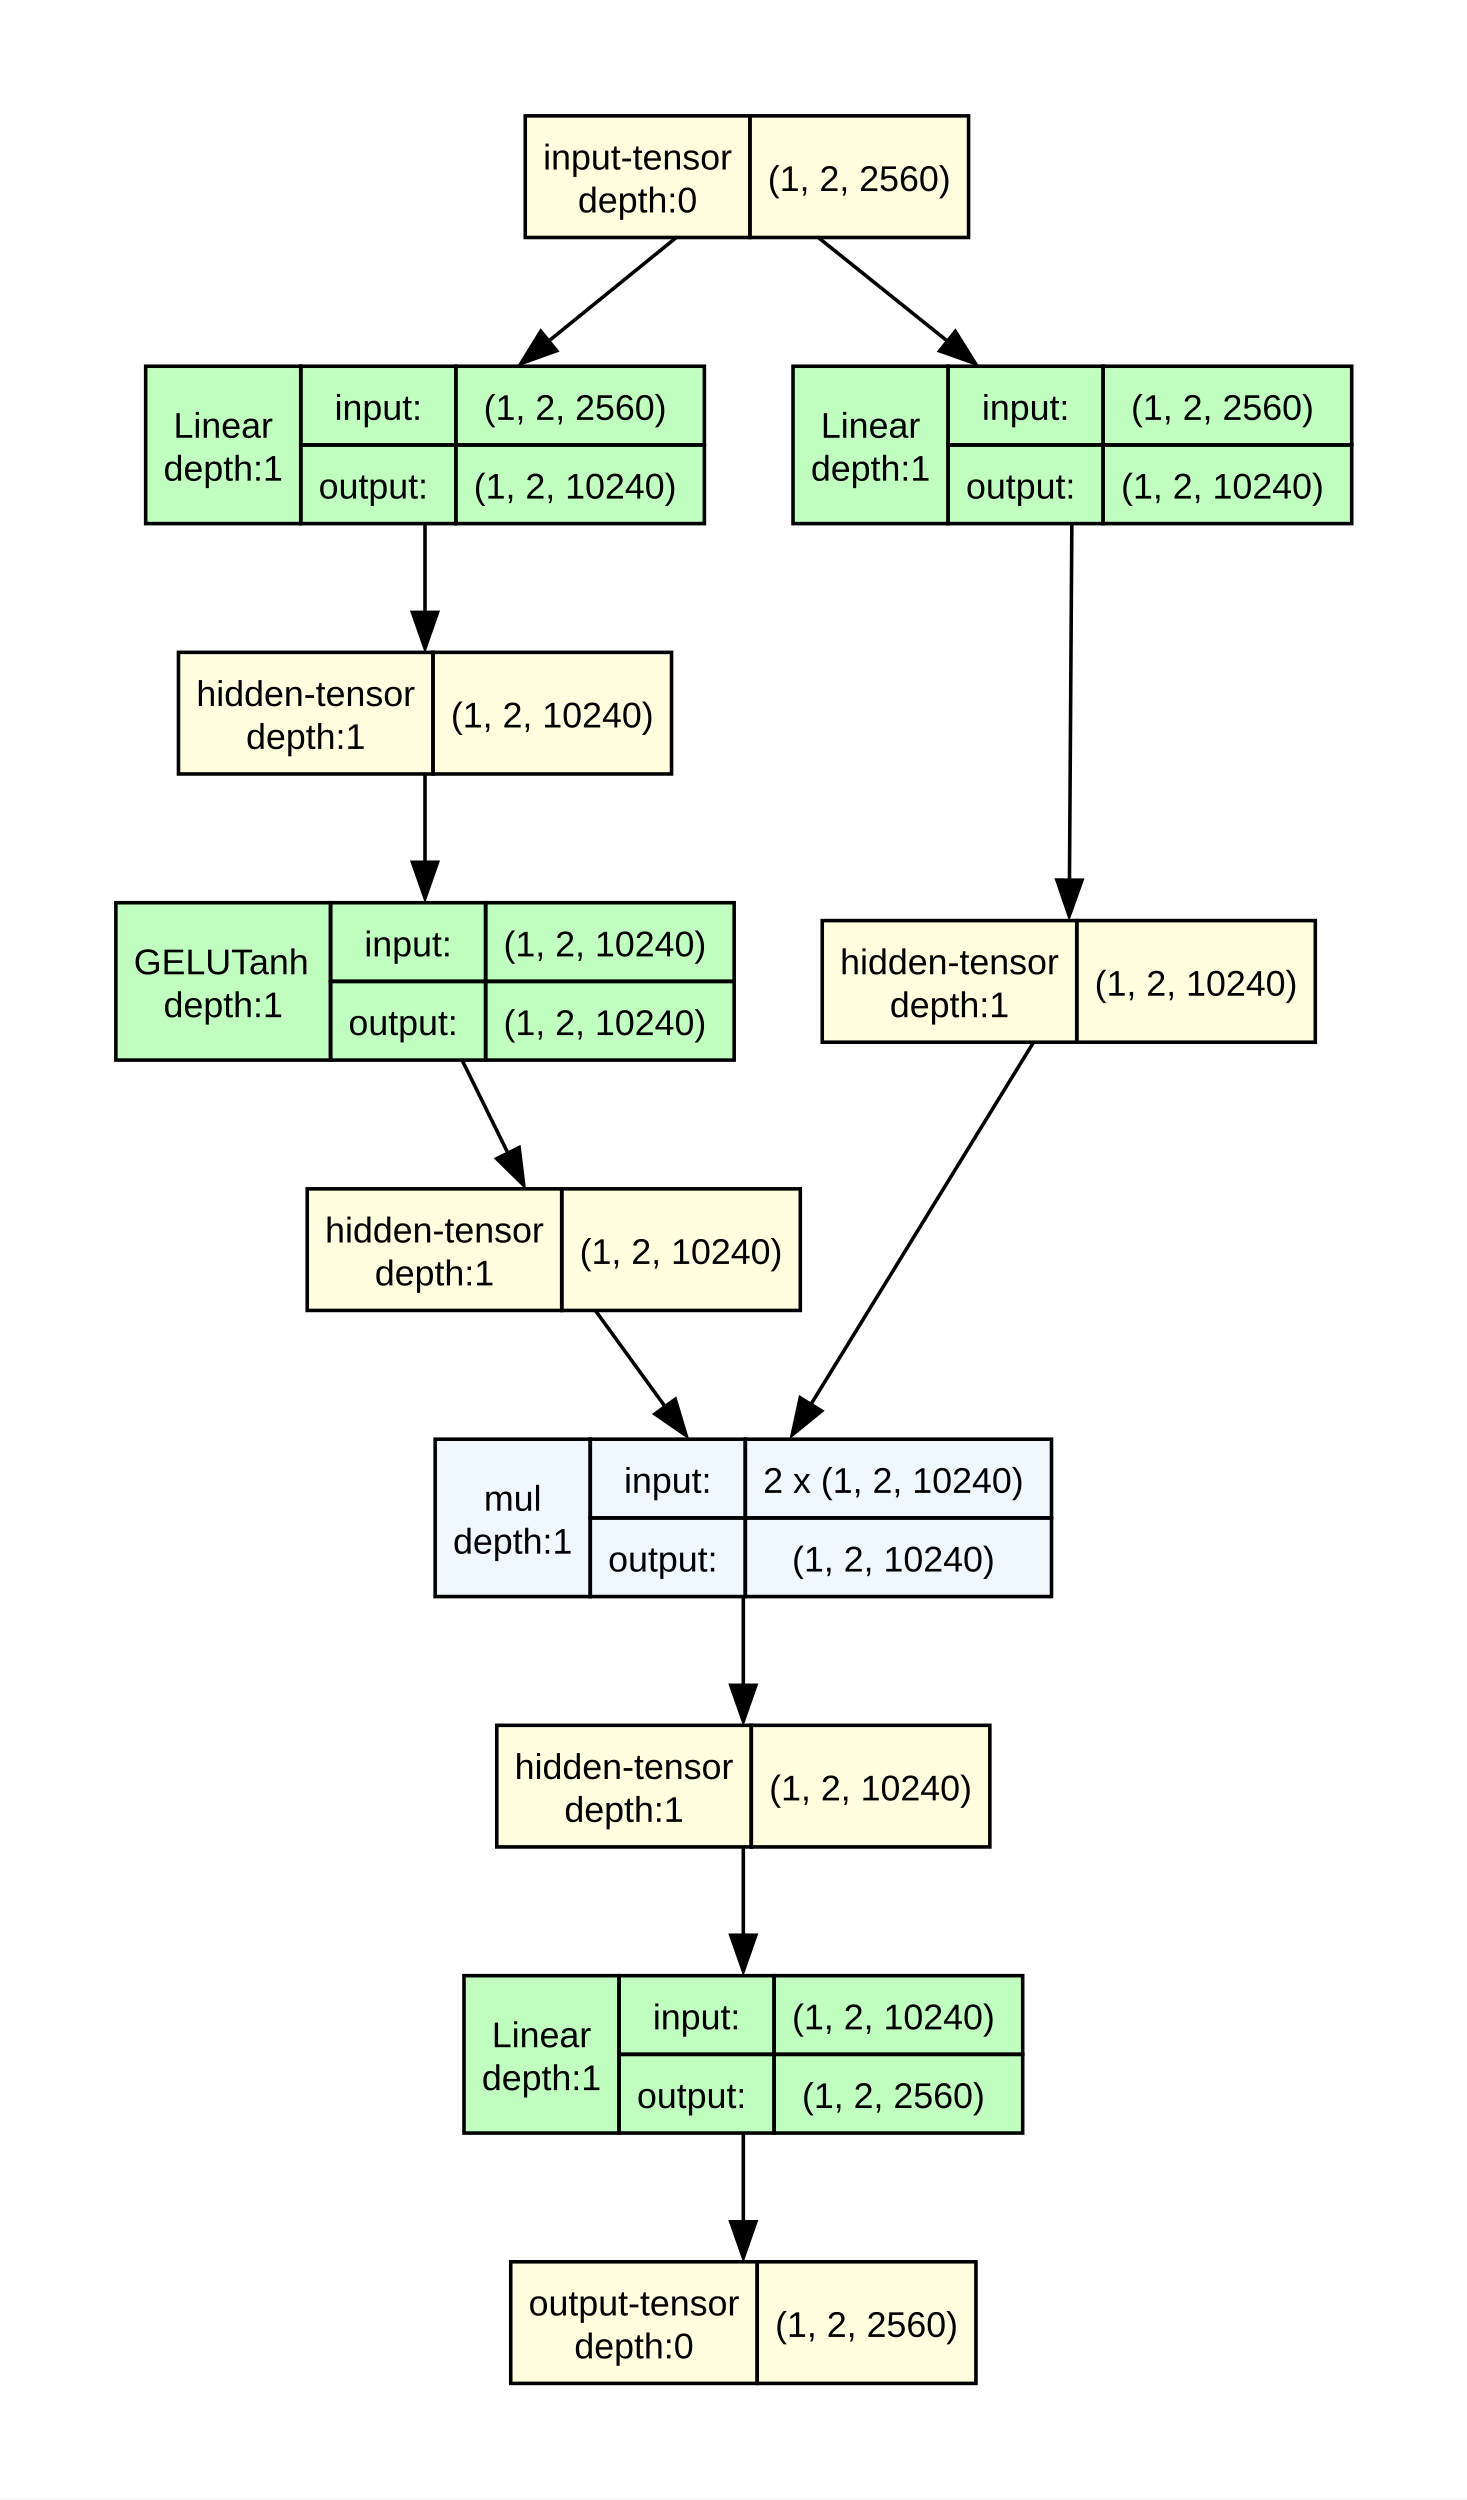
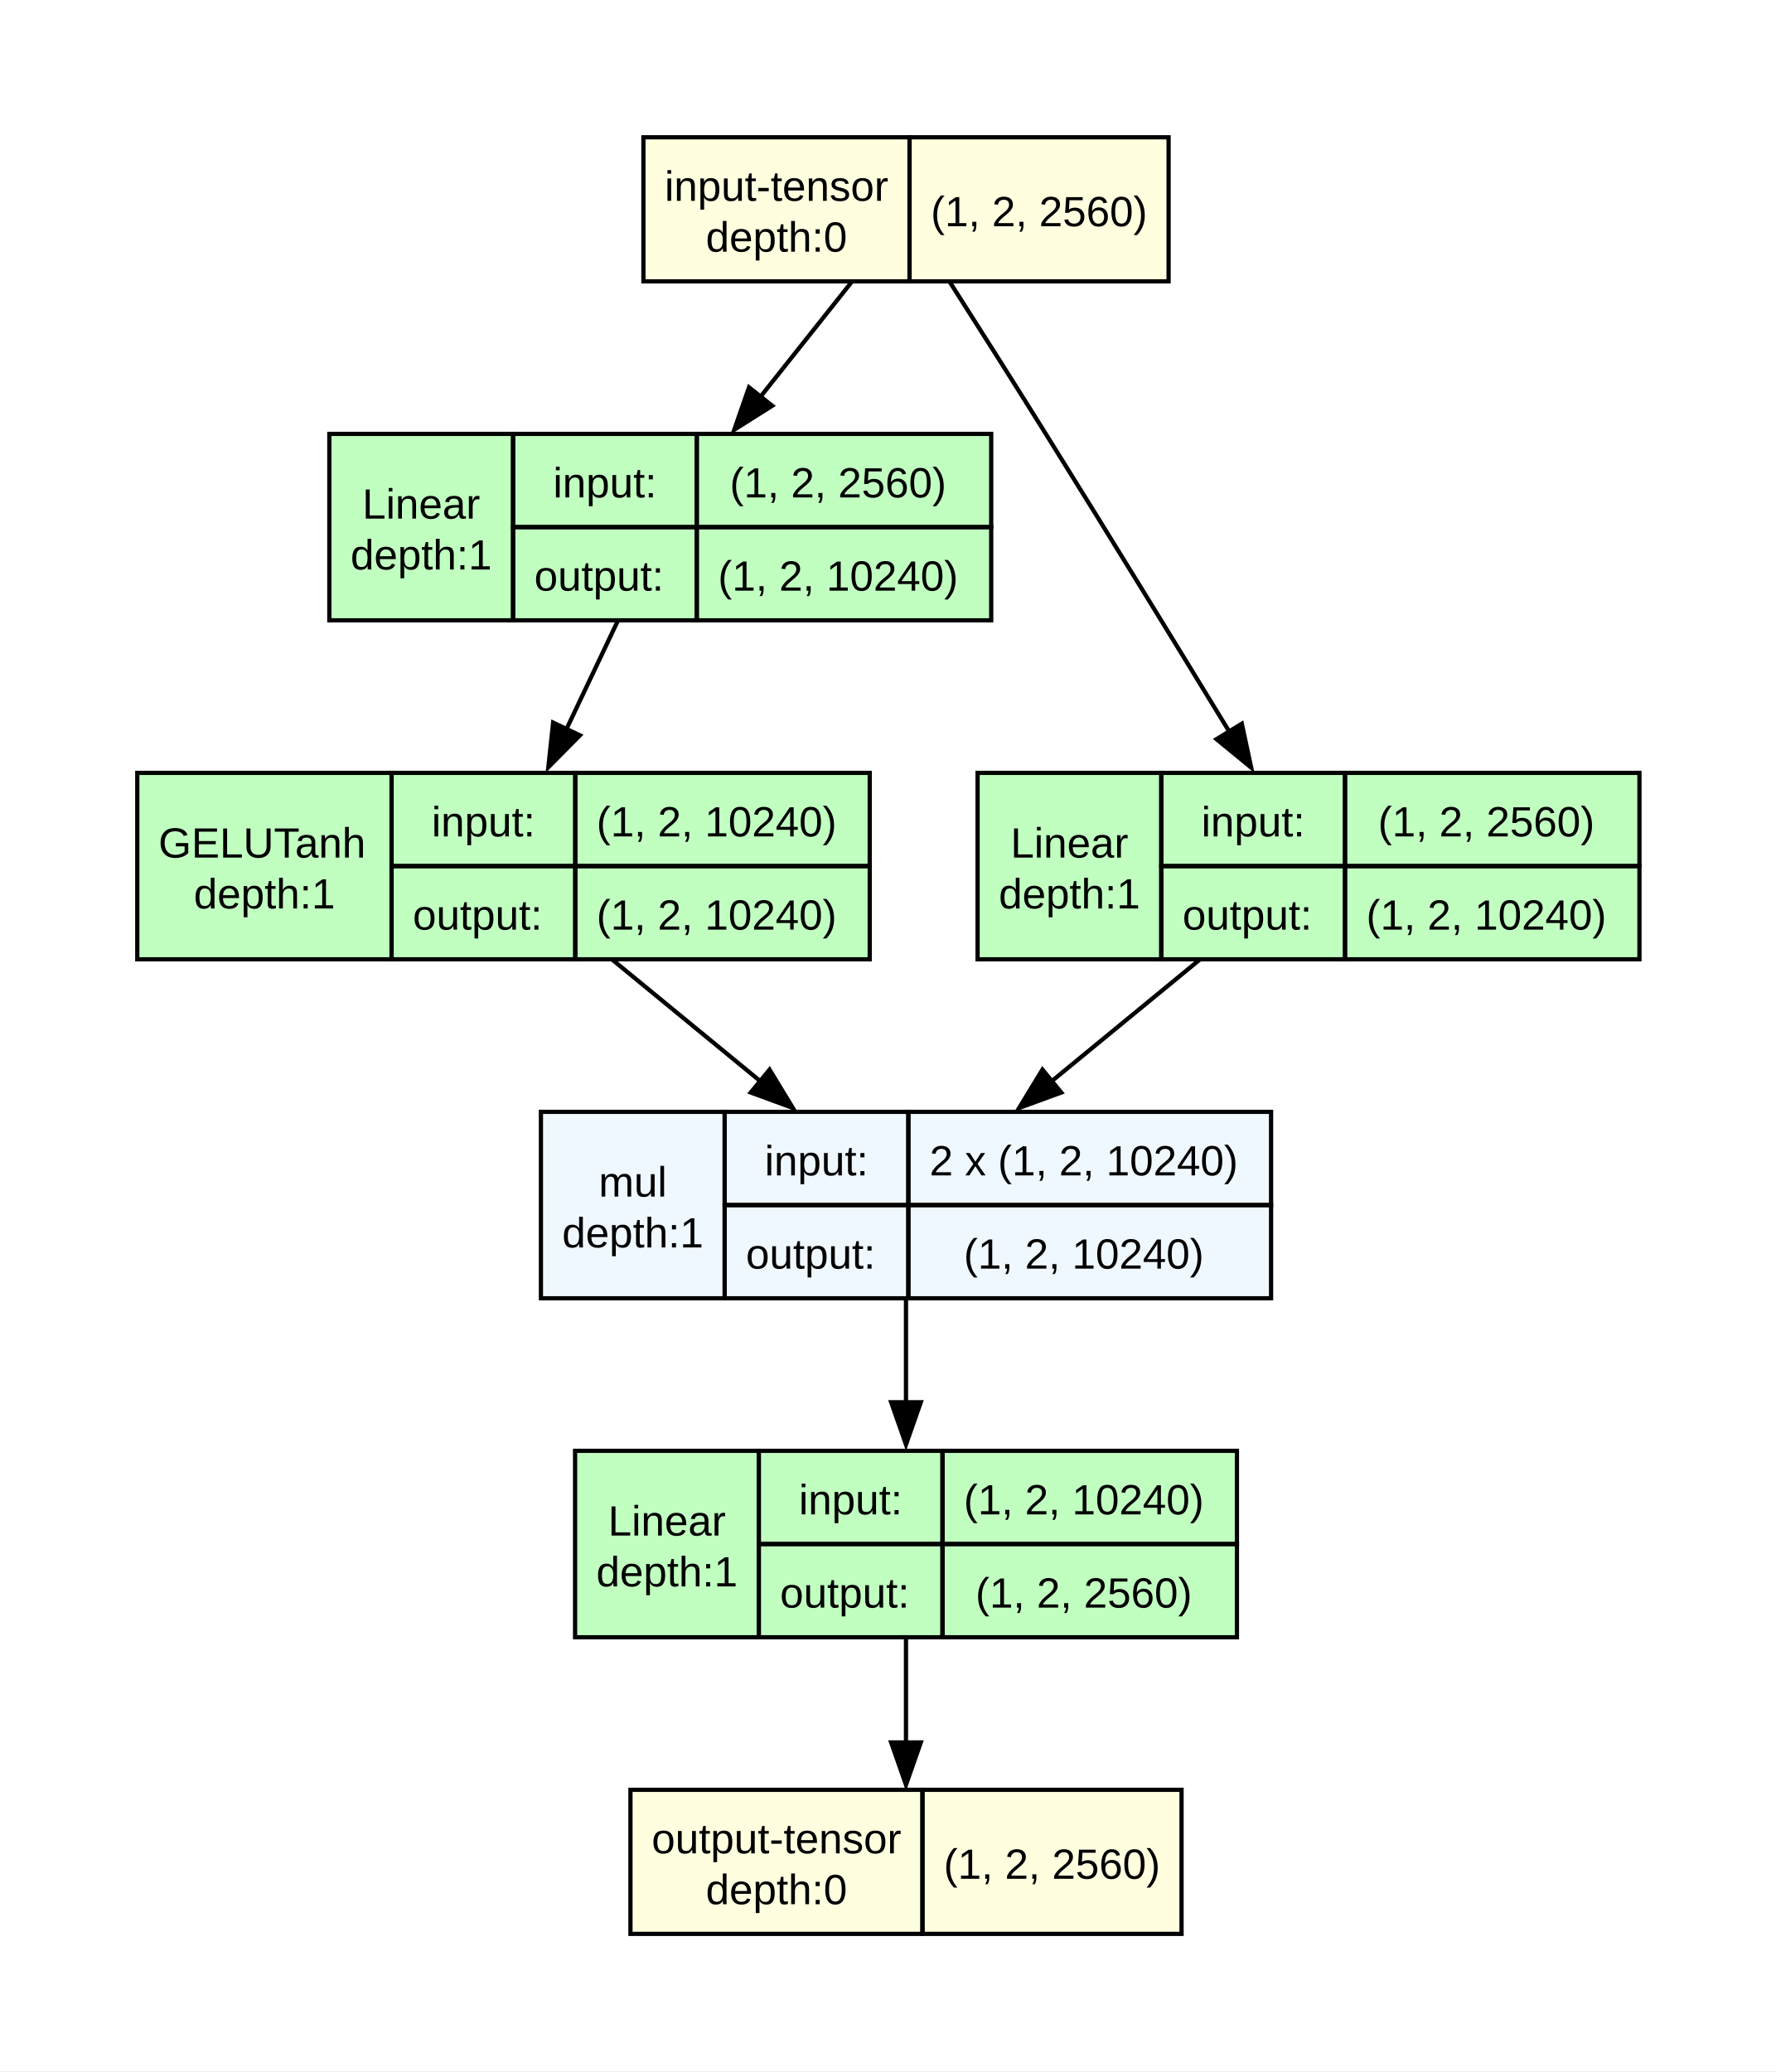
- <svg xmlns="http://www.w3.org/2000/svg" width="410pt" height="699pt" viewBox="0.00 0.00 410.00 699.00">
-   <g id="graph0" class="graph" transform="scale(1 1) rotate(0) translate(32.4 666.4)">
-     <polygon fill="white" stroke="none" points="-32.4,32.4 -32.4,-666.4 377.94,-666.4 377.94,32.4 -32.4,32.4" />
+ <svg xmlns="http://www.w3.org/2000/svg" width="419pt" height="489pt" viewBox="0.00 0.00 419.00 489.00">
+   <g id="graph0" class="graph" transform="scale(1 1) rotate(0) translate(32.4 456.4)">
+     <polygon fill="white" stroke="none" points="-32.4,32.4 -32.4,-456.4 386.94,-456.4 386.94,32.4 -32.4,32.4" />
    <g id="node1" class="node">
-       <polygon fill="lightyellow" stroke="none" points="238.41,-634 114.46,-634 114.46,-600 238.41,-600 238.41,-634" />
-       <polygon fill="none" stroke="black" points="114.46,-600 114.46,-634 177.27,-634 177.27,-600 114.46,-600" />
-       <text xml:space="preserve" text-anchor="start" x="119.46" y="-619" font-family="Arial" font-size="10.00">input-tensor</text>
-       <text xml:space="preserve" text-anchor="start" x="129.18" y="-607" font-family="Arial" font-size="10.00">depth:0</text>
-       <polygon fill="none" stroke="black" points="177.27,-600 177.27,-634 238.41,-634 238.41,-600 177.27,-600" />
-       <text xml:space="preserve" text-anchor="start" x="182.27" y="-613" font-family="Arial" font-size="10.00">(1, 2, 2560)</text>
+       <polygon fill="lightyellow" stroke="none" points="243.41,-424 119.46,-424 119.46,-390 243.41,-390 243.41,-424" />
+       <polygon fill="none" stroke="black" points="119.46,-390 119.46,-424 182.27,-424 182.27,-390 119.46,-390" />
+       <text xml:space="preserve" text-anchor="start" x="124.46" y="-409" font-family="Arial" font-size="10.00">input-tensor</text>
+       <text xml:space="preserve" text-anchor="start" x="134.18" y="-397" font-family="Arial" font-size="10.00">depth:0</text>
+       <polygon fill="none" stroke="black" points="182.27,-390 182.27,-424 243.41,-424 243.41,-390 182.27,-390" />
+       <text xml:space="preserve" text-anchor="start" x="187.27" y="-403" font-family="Arial" font-size="10.00">(1, 2, 2560)</text>
    </g>
    <g id="node2" class="node">
-       <polygon fill="#c1ffc1" stroke="none" points="164.54,-564 8.33,-564 8.33,-520 164.54,-520 164.54,-564" />
-       <polygon fill="none" stroke="black" points="8.33,-520 8.33,-564 51.69,-564 51.69,-520 8.33,-520" />
-       <text xml:space="preserve" text-anchor="start" x="16.11" y="-544" font-family="Arial" font-size="10.00">Linear</text>
-       <text xml:space="preserve" text-anchor="start" x="13.33" y="-532" font-family="Arial" font-size="10.00">depth:1</text>
-       <polygon fill="none" stroke="black" points="51.69,-542 51.69,-564 95.05,-564 95.05,-542 51.69,-542" />
-       <text xml:space="preserve" text-anchor="start" x="61.14" y="-549" font-family="Arial" font-size="10.00">input:</text>
-       <polygon fill="none" stroke="black" points="95.05,-542 95.05,-564 164.54,-564 164.54,-542 95.05,-542" />
-       <text xml:space="preserve" text-anchor="start" x="102.83" y="-549" font-family="Arial" font-size="10.00">(1, 2, 2560) </text>
-       <polygon fill="none" stroke="black" points="51.69,-520 51.69,-542 95.05,-542 95.05,-520 51.69,-520" />
-       <text xml:space="preserve" text-anchor="start" x="56.69" y="-527" font-family="Arial" font-size="10.00">output: </text>
-       <polygon fill="none" stroke="black" points="95.05,-520 95.05,-542 164.54,-542 164.54,-520 95.05,-520" />
-       <text xml:space="preserve" text-anchor="start" x="100.05" y="-527" font-family="Arial" font-size="10.00">(1, 2, 10240) </text>
+       <polygon fill="#c1ffc1" stroke="none" points="201.54,-354 45.33,-354 45.33,-310 201.54,-310 201.54,-354" />
+       <polygon fill="none" stroke="black" points="45.33,-310 45.33,-354 88.69,-354 88.69,-310 45.33,-310" />
+       <text xml:space="preserve" text-anchor="start" x="53.11" y="-334" font-family="Arial" font-size="10.00">Linear</text>
+       <text xml:space="preserve" text-anchor="start" x="50.33" y="-322" font-family="Arial" font-size="10.00">depth:1</text>
+       <polygon fill="none" stroke="black" points="88.69,-332 88.69,-354 132.05,-354 132.05,-332 88.69,-332" />
+       <text xml:space="preserve" text-anchor="start" x="98.14" y="-339" font-family="Arial" font-size="10.00">input:</text>
+       <polygon fill="none" stroke="black" points="132.05,-332 132.05,-354 201.54,-354 201.54,-332 132.05,-332" />
+       <text xml:space="preserve" text-anchor="start" x="139.83" y="-339" font-family="Arial" font-size="10.00">(1, 2, 2560) </text>
+       <polygon fill="none" stroke="black" points="88.69,-310 88.69,-332 132.05,-332 132.05,-310 88.69,-310" />
+       <text xml:space="preserve" text-anchor="start" x="93.69" y="-317" font-family="Arial" font-size="10.00">output: </text>
+       <polygon fill="none" stroke="black" points="132.05,-310 132.05,-332 201.54,-332 201.54,-310 132.05,-310" />
+       <text xml:space="preserve" text-anchor="start" x="137.05" y="-317" font-family="Arial" font-size="10.00">(1, 2, 10240) </text>
    </g>
    <g id="edge1" class="edge">
-       <path fill="none" stroke="black" d="M156.9,-600.16C146.34,-591.59 132.98,-580.75 120.74,-570.82" />
-       <polygon fill="black" stroke="black" points="123.23,-568.34 113.25,-564.75 118.82,-573.77 123.23,-568.34" />
+       <path fill="none" stroke="black" d="M168.85,-390.16C162.43,-382.09 154.43,-372.01 146.93,-362.57" />
+       <polygon fill="black" stroke="black" points="149.86,-360.64 140.9,-354.99 144.38,-364.99 149.86,-360.64" />
+     </g>
+     <g id="node4" class="node">
+       <polygon fill="#c1ffc1" stroke="none" points="354.54,-274 198.33,-274 198.33,-230 354.54,-230 354.54,-274" />
+       <polygon fill="none" stroke="black" points="198.33,-230 198.33,-274 241.69,-274 241.69,-230 198.33,-230" />
+       <text xml:space="preserve" text-anchor="start" x="206.11" y="-254" font-family="Arial" font-size="10.00">Linear</text>
+       <text xml:space="preserve" text-anchor="start" x="203.33" y="-242" font-family="Arial" font-size="10.00">depth:1</text>
+       <polygon fill="none" stroke="black" points="241.69,-252 241.69,-274 285.05,-274 285.05,-252 241.69,-252" />
+       <text xml:space="preserve" text-anchor="start" x="251.14" y="-259" font-family="Arial" font-size="10.00">input:</text>
+       <polygon fill="none" stroke="black" points="285.05,-252 285.05,-274 354.54,-274 354.54,-252 285.05,-252" />
+       <text xml:space="preserve" text-anchor="start" x="292.83" y="-259" font-family="Arial" font-size="10.00">(1, 2, 2560) </text>
+       <polygon fill="none" stroke="black" points="241.69,-230 241.69,-252 285.05,-252 285.05,-230 241.69,-230" />
+       <text xml:space="preserve" text-anchor="start" x="246.69" y="-237" font-family="Arial" font-size="10.00">output: </text>
+       <polygon fill="none" stroke="black" points="285.05,-230 285.05,-252 354.54,-252 354.54,-230 285.05,-230" />
+       <text xml:space="preserve" text-anchor="start" x="290.05" y="-237" font-family="Arial" font-size="10.00">(1, 2, 10240) </text>
+     </g>
+     <g id="edge2" class="edge">
+       <path fill="none" stroke="black" d="M191.6,-390.11C198.16,-379.83 206.85,-366.15 214.43,-354 229.09,-330.52 245.47,-303.82 257.71,-283.77" />
+       <polygon fill="black" stroke="black" points="260.69,-285.6 262.91,-275.24 254.72,-281.95 260.69,-285.6" />
+     </g>
+     <g id="node3" class="node">
+       <polygon fill="#c1ffc1" stroke="none" points="172.87,-274 0,-274 0,-230 172.87,-230 172.87,-274" />
+       <polygon fill="none" stroke="black" points="0,-230 0,-274 60.02,-274 60.02,-230 0,-230" />
+       <text xml:space="preserve" text-anchor="start" x="5" y="-254" font-family="Arial" font-size="10.00">GELUTanh</text>
+       <text xml:space="preserve" text-anchor="start" x="13.33" y="-242" font-family="Arial" font-size="10.00">depth:1</text>
+       <polygon fill="none" stroke="black" points="60.02,-252 60.02,-274 103.38,-274 103.38,-252 60.02,-252" />
+       <text xml:space="preserve" text-anchor="start" x="69.47" y="-259" font-family="Arial" font-size="10.00">input:</text>
+       <polygon fill="none" stroke="black" points="103.38,-252 103.38,-274 172.87,-274 172.87,-252 103.38,-252" />
+       <text xml:space="preserve" text-anchor="start" x="108.38" y="-259" font-family="Arial" font-size="10.00">(1, 2, 10240) </text>
+       <polygon fill="none" stroke="black" points="60.02,-230 60.02,-252 103.38,-252 103.38,-230 60.02,-230" />
+       <text xml:space="preserve" text-anchor="start" x="65.02" y="-237" font-family="Arial" font-size="10.00">output: </text>
+       <polygon fill="none" stroke="black" points="103.38,-230 103.38,-252 172.87,-252 172.87,-230 103.38,-230" />
+       <text xml:space="preserve" text-anchor="start" x="108.38" y="-237" font-family="Arial" font-size="10.00">(1, 2, 10240) </text>
+     </g>
+     <g id="edge3" class="edge">
+       <path fill="none" stroke="black" d="M113.52,-310.1C109.74,-302.14 105.36,-292.89 101.23,-284.19" />
+       <polygon fill="black" stroke="black" points="104.47,-282.86 97.02,-275.33 98.15,-285.86 104.47,-282.86" />
+     </g>
+     <g id="node5" class="node">
+       <polygon fill="aliceblue" stroke="none" points="267.6,-194 95.27,-194 95.27,-150 267.6,-150 267.6,-194" />
+       <polygon fill="none" stroke="black" points="95.27,-150 95.27,-194 138.64,-194 138.64,-150 95.27,-150" />
+       <text xml:space="preserve" text-anchor="start" x="108.9" y="-174" font-family="Arial" font-size="10.00">mul</text>
+       <text xml:space="preserve" text-anchor="start" x="100.27" y="-162" font-family="Arial" font-size="10.00">depth:1</text>
+       <polygon fill="none" stroke="black" points="138.64,-172 138.64,-194 181.99,-194 181.99,-172 138.64,-172" />
+       <text xml:space="preserve" text-anchor="start" x="148.08" y="-179" font-family="Arial" font-size="10.00">input:</text>
+       <polygon fill="none" stroke="black" points="181.99,-172 181.99,-194 267.6,-194 267.6,-172 181.99,-172" />
+       <text xml:space="preserve" text-anchor="start" x="186.99" y="-179" font-family="Arial" font-size="10.00">2 x (1, 2, 10240) </text>
+       <polygon fill="none" stroke="black" points="138.64,-150 138.64,-172 181.99,-172 181.99,-150 138.64,-150" />
+       <text xml:space="preserve" text-anchor="start" x="143.64" y="-157" font-family="Arial" font-size="10.00">output: </text>
+       <polygon fill="none" stroke="black" points="181.99,-150 181.99,-172 267.6,-172 267.6,-150 181.99,-150" />
+       <text xml:space="preserve" text-anchor="start" x="195.05" y="-157" font-family="Arial" font-size="10.00">(1, 2, 10240) </text>
+     </g>
+     <g id="edge4" class="edge">
+       <path fill="none" stroke="black" d="M111.89,-230.1C122.75,-221.18 135.59,-210.64 147.26,-201.06" />
+       <polygon fill="black" stroke="black" points="149.23,-203.97 154.73,-194.92 144.79,-198.56 149.23,-203.97" />
+     </g>
+     <g id="edge5" class="edge">
+       <path fill="none" stroke="black" d="M250.97,-230.1C240.11,-221.18 227.28,-210.64 215.61,-201.06" />
+       <polygon fill="black" stroke="black" points="218.08,-198.56 208.13,-194.92 213.64,-203.97 218.08,-198.56" />
    </g>
    <g id="node6" class="node">
-       <polygon fill="#c1ffc1" stroke="none" points="345.54,-564 189.33,-564 189.33,-520 345.54,-520 345.54,-564" />
-       <polygon fill="none" stroke="black" points="189.33,-520 189.33,-564 232.69,-564 232.69,-520 189.33,-520" />
-       <text xml:space="preserve" text-anchor="start" x="197.11" y="-544" font-family="Arial" font-size="10.00">Linear</text>
-       <text xml:space="preserve" text-anchor="start" x="194.33" y="-532" font-family="Arial" font-size="10.00">depth:1</text>
-       <polygon fill="none" stroke="black" points="232.69,-542 232.69,-564 276.05,-564 276.05,-542 232.69,-542" />
-       <text xml:space="preserve" text-anchor="start" x="242.14" y="-549" font-family="Arial" font-size="10.00">input:</text>
-       <polygon fill="none" stroke="black" points="276.05,-542 276.05,-564 345.54,-564 345.54,-542 276.05,-542" />
-       <text xml:space="preserve" text-anchor="start" x="283.83" y="-549" font-family="Arial" font-size="10.00">(1, 2, 2560) </text>
-       <polygon fill="none" stroke="black" points="232.69,-520 232.69,-542 276.05,-542 276.05,-520 232.69,-520" />
-       <text xml:space="preserve" text-anchor="start" x="237.69" y="-527" font-family="Arial" font-size="10.00">output: </text>
-       <polygon fill="none" stroke="black" points="276.05,-520 276.05,-542 345.54,-542 345.54,-520 276.05,-520" />
-       <text xml:space="preserve" text-anchor="start" x="281.05" y="-527" font-family="Arial" font-size="10.00">(1, 2, 10240) </text>
-     </g>
-     <g id="edge2" class="edge">
-       <path fill="none" stroke="black" d="M196.18,-600.16C206.86,-591.59 220.37,-580.75 232.75,-570.82" />
-       <polygon fill="black" stroke="black" points="234.71,-573.74 240.32,-564.75 230.33,-568.28 234.71,-573.74" />
-     </g>
-     <g id="node3" class="node">
-       <polygon fill="lightyellow" stroke="none" points="155.36,-484 17.5,-484 17.5,-450 155.36,-450 155.36,-484" />
-       <polygon fill="none" stroke="black" points="17.5,-450 17.5,-484 88.66,-484 88.66,-450 17.5,-450" />
-       <text xml:space="preserve" text-anchor="start" x="22.5" y="-469" font-family="Arial" font-size="10.00">hidden-tensor</text>
-       <text xml:space="preserve" text-anchor="start" x="36.4" y="-457" font-family="Arial" font-size="10.00">depth:1</text>
-       <polygon fill="none" stroke="black" points="88.66,-450 88.66,-484 155.36,-484 155.36,-450 88.66,-450" />
-       <text xml:space="preserve" text-anchor="start" x="93.66" y="-463" font-family="Arial" font-size="10.00">(1, 2, 10240)</text>
-     </g>
-     <g id="edge4" class="edge">
-       <path fill="none" stroke="black" d="M86.43,-520.28C86.43,-512.46 86.43,-503.45 86.43,-495.13" />
-       <polygon fill="black" stroke="black" points="89.93,-495.18 86.43,-485.18 82.93,-495.18 89.93,-495.18" />
-     </g>
-     <g id="node4" class="node">
-       <polygon fill="#c1ffc1" stroke="none" points="172.87,-414 0,-414 0,-370 172.87,-370 172.87,-414" />
-       <polygon fill="none" stroke="black" points="0,-370 0,-414 60.02,-414 60.02,-370 0,-370" />
-       <text xml:space="preserve" text-anchor="start" x="5" y="-394" font-family="Arial" font-size="10.00">GELUTanh</text>
-       <text xml:space="preserve" text-anchor="start" x="13.33" y="-382" font-family="Arial" font-size="10.00">depth:1</text>
-       <polygon fill="none" stroke="black" points="60.02,-392 60.02,-414 103.38,-414 103.38,-392 60.02,-392" />
-       <text xml:space="preserve" text-anchor="start" x="69.47" y="-399" font-family="Arial" font-size="10.00">input:</text>
-       <polygon fill="none" stroke="black" points="103.38,-392 103.38,-414 172.87,-414 172.87,-392 103.38,-392" />
-       <text xml:space="preserve" text-anchor="start" x="108.38" y="-399" font-family="Arial" font-size="10.00">(1, 2, 10240) </text>
-       <polygon fill="none" stroke="black" points="60.02,-370 60.02,-392 103.38,-392 103.38,-370 60.02,-370" />
-       <text xml:space="preserve" text-anchor="start" x="65.02" y="-377" font-family="Arial" font-size="10.00">output: </text>
-       <polygon fill="none" stroke="black" points="103.38,-370 103.38,-392 172.87,-392 172.87,-370 103.38,-370" />
-       <text xml:space="preserve" text-anchor="start" x="108.38" y="-377" font-family="Arial" font-size="10.00">(1, 2, 10240) </text>
-     </g>
-     <g id="edge3" class="edge">
-       <path fill="none" stroke="black" d="M86.43,-450.16C86.43,-442.84 86.43,-433.86 86.43,-425.21" />
-       <polygon fill="black" stroke="black" points="89.93,-425.31 86.43,-415.31 82.93,-425.31 89.93,-425.31" />
-     </g>
-     <g id="node5" class="node">
-       <polygon fill="lightyellow" stroke="none" points="191.36,-334 53.5,-334 53.5,-300 191.36,-300 191.36,-334" />
-       <polygon fill="none" stroke="black" points="53.5,-300 53.5,-334 124.66,-334 124.66,-300 53.5,-300" />
-       <text xml:space="preserve" text-anchor="start" x="58.5" y="-319" font-family="Arial" font-size="10.00">hidden-tensor</text>
-       <text xml:space="preserve" text-anchor="start" x="72.4" y="-307" font-family="Arial" font-size="10.00">depth:1</text>
-       <polygon fill="none" stroke="black" points="124.66,-300 124.66,-334 191.36,-334 191.36,-300 124.66,-300" />
-       <text xml:space="preserve" text-anchor="start" x="129.66" y="-313" font-family="Arial" font-size="10.00">(1, 2, 10240)</text>
+       <polygon fill="#c1ffc1" stroke="none" points="259.54,-114 103.33,-114 103.33,-70 259.54,-70 259.54,-114" />
+       <polygon fill="none" stroke="black" points="103.33,-70 103.33,-114 146.69,-114 146.69,-70 103.33,-70" />
+       <text xml:space="preserve" text-anchor="start" x="111.11" y="-94" font-family="Arial" font-size="10.00">Linear</text>
+       <text xml:space="preserve" text-anchor="start" x="108.33" y="-82" font-family="Arial" font-size="10.00">depth:1</text>
+       <polygon fill="none" stroke="black" points="146.69,-92 146.69,-114 190.05,-114 190.05,-92 146.69,-92" />
+       <text xml:space="preserve" text-anchor="start" x="156.14" y="-99" font-family="Arial" font-size="10.00">input:</text>
+       <polygon fill="none" stroke="black" points="190.05,-92 190.05,-114 259.54,-114 259.54,-92 190.05,-92" />
+       <text xml:space="preserve" text-anchor="start" x="195.05" y="-99" font-family="Arial" font-size="10.00">(1, 2, 10240) </text>
+       <polygon fill="none" stroke="black" points="146.69,-70 146.69,-92 190.05,-92 190.05,-70 146.69,-70" />
+       <text xml:space="preserve" text-anchor="start" x="151.69" y="-77" font-family="Arial" font-size="10.00">output: </text>
+       <polygon fill="none" stroke="black" points="190.05,-70 190.05,-92 259.54,-92 259.54,-70 190.05,-70" />
+       <text xml:space="preserve" text-anchor="start" x="197.83" y="-77" font-family="Arial" font-size="10.00">(1, 2, 2560) </text>
    </g>
    <g id="edge6" class="edge">
-       <path fill="none" stroke="black" d="M96.65,-370.28C100.69,-362.1 105.37,-352.61 109.62,-343.98" />
-       <polygon fill="black" stroke="black" points="112.75,-345.54 114.04,-335.02 106.48,-342.44 112.75,-345.54" />
-     </g>
-     <g id="node8" class="node">
-       <polygon fill="aliceblue" stroke="none" points="261.6,-264 89.27,-264 89.27,-220 261.6,-220 261.6,-264" />
-       <polygon fill="none" stroke="black" points="89.27,-220 89.27,-264 132.64,-264 132.64,-220 89.27,-220" />
-       <text xml:space="preserve" text-anchor="start" x="102.9" y="-244" font-family="Arial" font-size="10.00">mul</text>
-       <text xml:space="preserve" text-anchor="start" x="94.27" y="-232" font-family="Arial" font-size="10.00">depth:1</text>
-       <polygon fill="none" stroke="black" points="132.64,-242 132.64,-264 175.99,-264 175.99,-242 132.64,-242" />
-       <text xml:space="preserve" text-anchor="start" x="142.08" y="-249" font-family="Arial" font-size="10.00">input:</text>
-       <polygon fill="none" stroke="black" points="175.99,-242 175.99,-264 261.6,-264 261.6,-242 175.99,-242" />
-       <text xml:space="preserve" text-anchor="start" x="180.99" y="-249" font-family="Arial" font-size="10.00">2 x (1, 2, 10240) </text>
-       <polygon fill="none" stroke="black" points="132.64,-220 132.64,-242 175.99,-242 175.99,-220 132.64,-220" />
-       <text xml:space="preserve" text-anchor="start" x="137.64" y="-227" font-family="Arial" font-size="10.00">output: </text>
-       <polygon fill="none" stroke="black" points="175.99,-220 175.99,-242 261.6,-242 261.6,-220 175.99,-220" />
-       <text xml:space="preserve" text-anchor="start" x="189.05" y="-227" font-family="Arial" font-size="10.00">(1, 2, 10240) </text>
-     </g>
-     <g id="edge5" class="edge">
-       <path fill="none" stroke="black" d="M133.93,-300.16C139.73,-292.17 146.96,-282.21 153.75,-272.86" />
-       <polygon fill="black" stroke="black" points="156.4,-275.17 159.44,-265.03 150.73,-271.06 156.4,-275.17" />
+       <path fill="none" stroke="black" d="M181.43,-150.1C181.43,-142.49 181.43,-133.7 181.43,-125.34" />
+       <polygon fill="black" stroke="black" points="184.93,-125.47 181.43,-115.47 177.93,-125.47 184.93,-125.47" />
    </g>
    <g id="node7" class="node">
-       <polygon fill="lightyellow" stroke="none" points="335.36,-409 197.5,-409 197.5,-375 335.36,-375 335.36,-409" />
-       <polygon fill="none" stroke="black" points="197.5,-375 197.5,-409 268.66,-409 268.66,-375 197.5,-375" />
-       <text xml:space="preserve" text-anchor="start" x="202.5" y="-394" font-family="Arial" font-size="10.00">hidden-tensor</text>
-       <text xml:space="preserve" text-anchor="start" x="216.4" y="-382" font-family="Arial" font-size="10.00">depth:1</text>
-       <polygon fill="none" stroke="black" points="268.66,-375 268.66,-409 335.36,-409 335.36,-375 268.66,-375" />
-       <text xml:space="preserve" text-anchor="start" x="273.66" y="-388" font-family="Arial" font-size="10.00">(1, 2, 10240)</text>
-     </g>
-     <g id="edge8" class="edge">
-       <path fill="none" stroke="black" d="M267.29,-520.11C267.11,-493.89 266.81,-448.89 266.62,-420.06" />
-       <polygon fill="black" stroke="black" points="270.12,-420.29 266.55,-410.31 263.12,-420.34 270.12,-420.29" />
+       <polygon fill="lightyellow" stroke="none" points="246.47,-34 116.4,-34 116.4,0 246.47,0 246.47,-34" />
+       <polygon fill="none" stroke="black" points="116.4,0 116.4,-34 185.32,-34 185.32,0 116.4,0" />
+       <text xml:space="preserve" text-anchor="start" x="121.4" y="-19" font-family="Arial" font-size="10.00">output-tensor</text>
+       <text xml:space="preserve" text-anchor="start" x="134.18" y="-7" font-family="Arial" font-size="10.00">depth:0</text>
+       <polygon fill="none" stroke="black" points="185.32,0 185.32,-34 246.47,-34 246.47,0 185.32,0" />
+       <text xml:space="preserve" text-anchor="start" x="190.32" y="-13" font-family="Arial" font-size="10.00">(1, 2, 2560)</text>
    </g>
    <g id="edge7" class="edge">
-       <path fill="none" stroke="black" d="M256.69,-375.16C241.8,-350.94 213.09,-304.25 194.1,-273.36" />
-       <polygon fill="black" stroke="black" points="197.31,-271.9 189.1,-265.22 191.35,-275.57 197.31,-271.9" />
-     </g>
-     <g id="node9" class="node">
-       <polygon fill="lightyellow" stroke="none" points="244.36,-184 106.5,-184 106.5,-150 244.36,-150 244.36,-184" />
-       <polygon fill="none" stroke="black" points="106.5,-150 106.5,-184 177.66,-184 177.66,-150 106.5,-150" />
-       <text xml:space="preserve" text-anchor="start" x="111.5" y="-169" font-family="Arial" font-size="10.00">hidden-tensor</text>
-       <text xml:space="preserve" text-anchor="start" x="125.4" y="-157" font-family="Arial" font-size="10.00">depth:1</text>
-       <polygon fill="none" stroke="black" points="177.66,-150 177.66,-184 244.36,-184 244.36,-150 177.66,-150" />
-       <text xml:space="preserve" text-anchor="start" x="182.66" y="-163" font-family="Arial" font-size="10.00">(1, 2, 10240)</text>
-     </g>
-     <g id="edge10" class="edge">
-       <path fill="none" stroke="black" d="M175.43,-220.28C175.43,-212.46 175.43,-203.45 175.43,-195.13" />
-       <polygon fill="black" stroke="black" points="178.93,-195.18 175.43,-185.18 171.93,-195.18 178.93,-195.18" />
-     </g>
-     <g id="node10" class="node">
-       <polygon fill="#c1ffc1" stroke="none" points="253.54,-114 97.33,-114 97.33,-70 253.54,-70 253.54,-114" />
-       <polygon fill="none" stroke="black" points="97.33,-70 97.33,-114 140.69,-114 140.69,-70 97.33,-70" />
-       <text xml:space="preserve" text-anchor="start" x="105.11" y="-94" font-family="Arial" font-size="10.00">Linear</text>
-       <text xml:space="preserve" text-anchor="start" x="102.33" y="-82" font-family="Arial" font-size="10.00">depth:1</text>
-       <polygon fill="none" stroke="black" points="140.69,-92 140.69,-114 184.05,-114 184.05,-92 140.69,-92" />
-       <text xml:space="preserve" text-anchor="start" x="150.14" y="-99" font-family="Arial" font-size="10.00">input:</text>
-       <polygon fill="none" stroke="black" points="184.05,-92 184.05,-114 253.54,-114 253.54,-92 184.05,-92" />
-       <text xml:space="preserve" text-anchor="start" x="189.05" y="-99" font-family="Arial" font-size="10.00">(1, 2, 10240) </text>
-       <polygon fill="none" stroke="black" points="140.69,-70 140.69,-92 184.05,-92 184.05,-70 140.69,-70" />
-       <text xml:space="preserve" text-anchor="start" x="145.69" y="-77" font-family="Arial" font-size="10.00">output: </text>
-       <polygon fill="none" stroke="black" points="184.05,-70 184.05,-92 253.54,-92 253.54,-70 184.05,-70" />
-       <text xml:space="preserve" text-anchor="start" x="191.83" y="-77" font-family="Arial" font-size="10.00">(1, 2, 2560) </text>
-     </g>
-     <g id="edge9" class="edge">
-       <path fill="none" stroke="black" d="M175.43,-150.16C175.43,-142.84 175.43,-133.86 175.43,-125.21" />
-       <polygon fill="black" stroke="black" points="178.93,-125.31 175.43,-115.31 171.93,-125.31 178.93,-125.31" />
-     </g>
-     <g id="node11" class="node">
-       <polygon fill="lightyellow" stroke="none" points="240.47,-34 110.4,-34 110.4,0 240.47,0 240.47,-34" />
-       <polygon fill="none" stroke="black" points="110.4,0 110.4,-34 179.32,-34 179.32,0 110.4,0" />
-       <text xml:space="preserve" text-anchor="start" x="115.4" y="-19" font-family="Arial" font-size="10.00">output-tensor</text>
-       <text xml:space="preserve" text-anchor="start" x="128.18" y="-7" font-family="Arial" font-size="10.00">depth:0</text>
-       <polygon fill="none" stroke="black" points="179.32,0 179.32,-34 240.47,-34 240.47,0 179.32,0" />
-       <text xml:space="preserve" text-anchor="start" x="184.32" y="-13" font-family="Arial" font-size="10.00">(1, 2, 2560)</text>
-     </g>
-     <g id="edge11" class="edge">
-       <path fill="none" stroke="black" d="M175.43,-70.28C175.43,-62.46 175.43,-53.45 175.43,-45.13" />
-       <polygon fill="black" stroke="black" points="178.93,-45.18 175.43,-35.18 171.93,-45.18 178.93,-45.18" />
+       <path fill="none" stroke="black" d="M181.43,-70.28C181.43,-62.46 181.43,-53.45 181.43,-45.13" />
+       <polygon fill="black" stroke="black" points="184.93,-45.18 181.43,-35.18 177.93,-45.18 184.93,-45.18" />
    </g>
  </g>
</svg>
